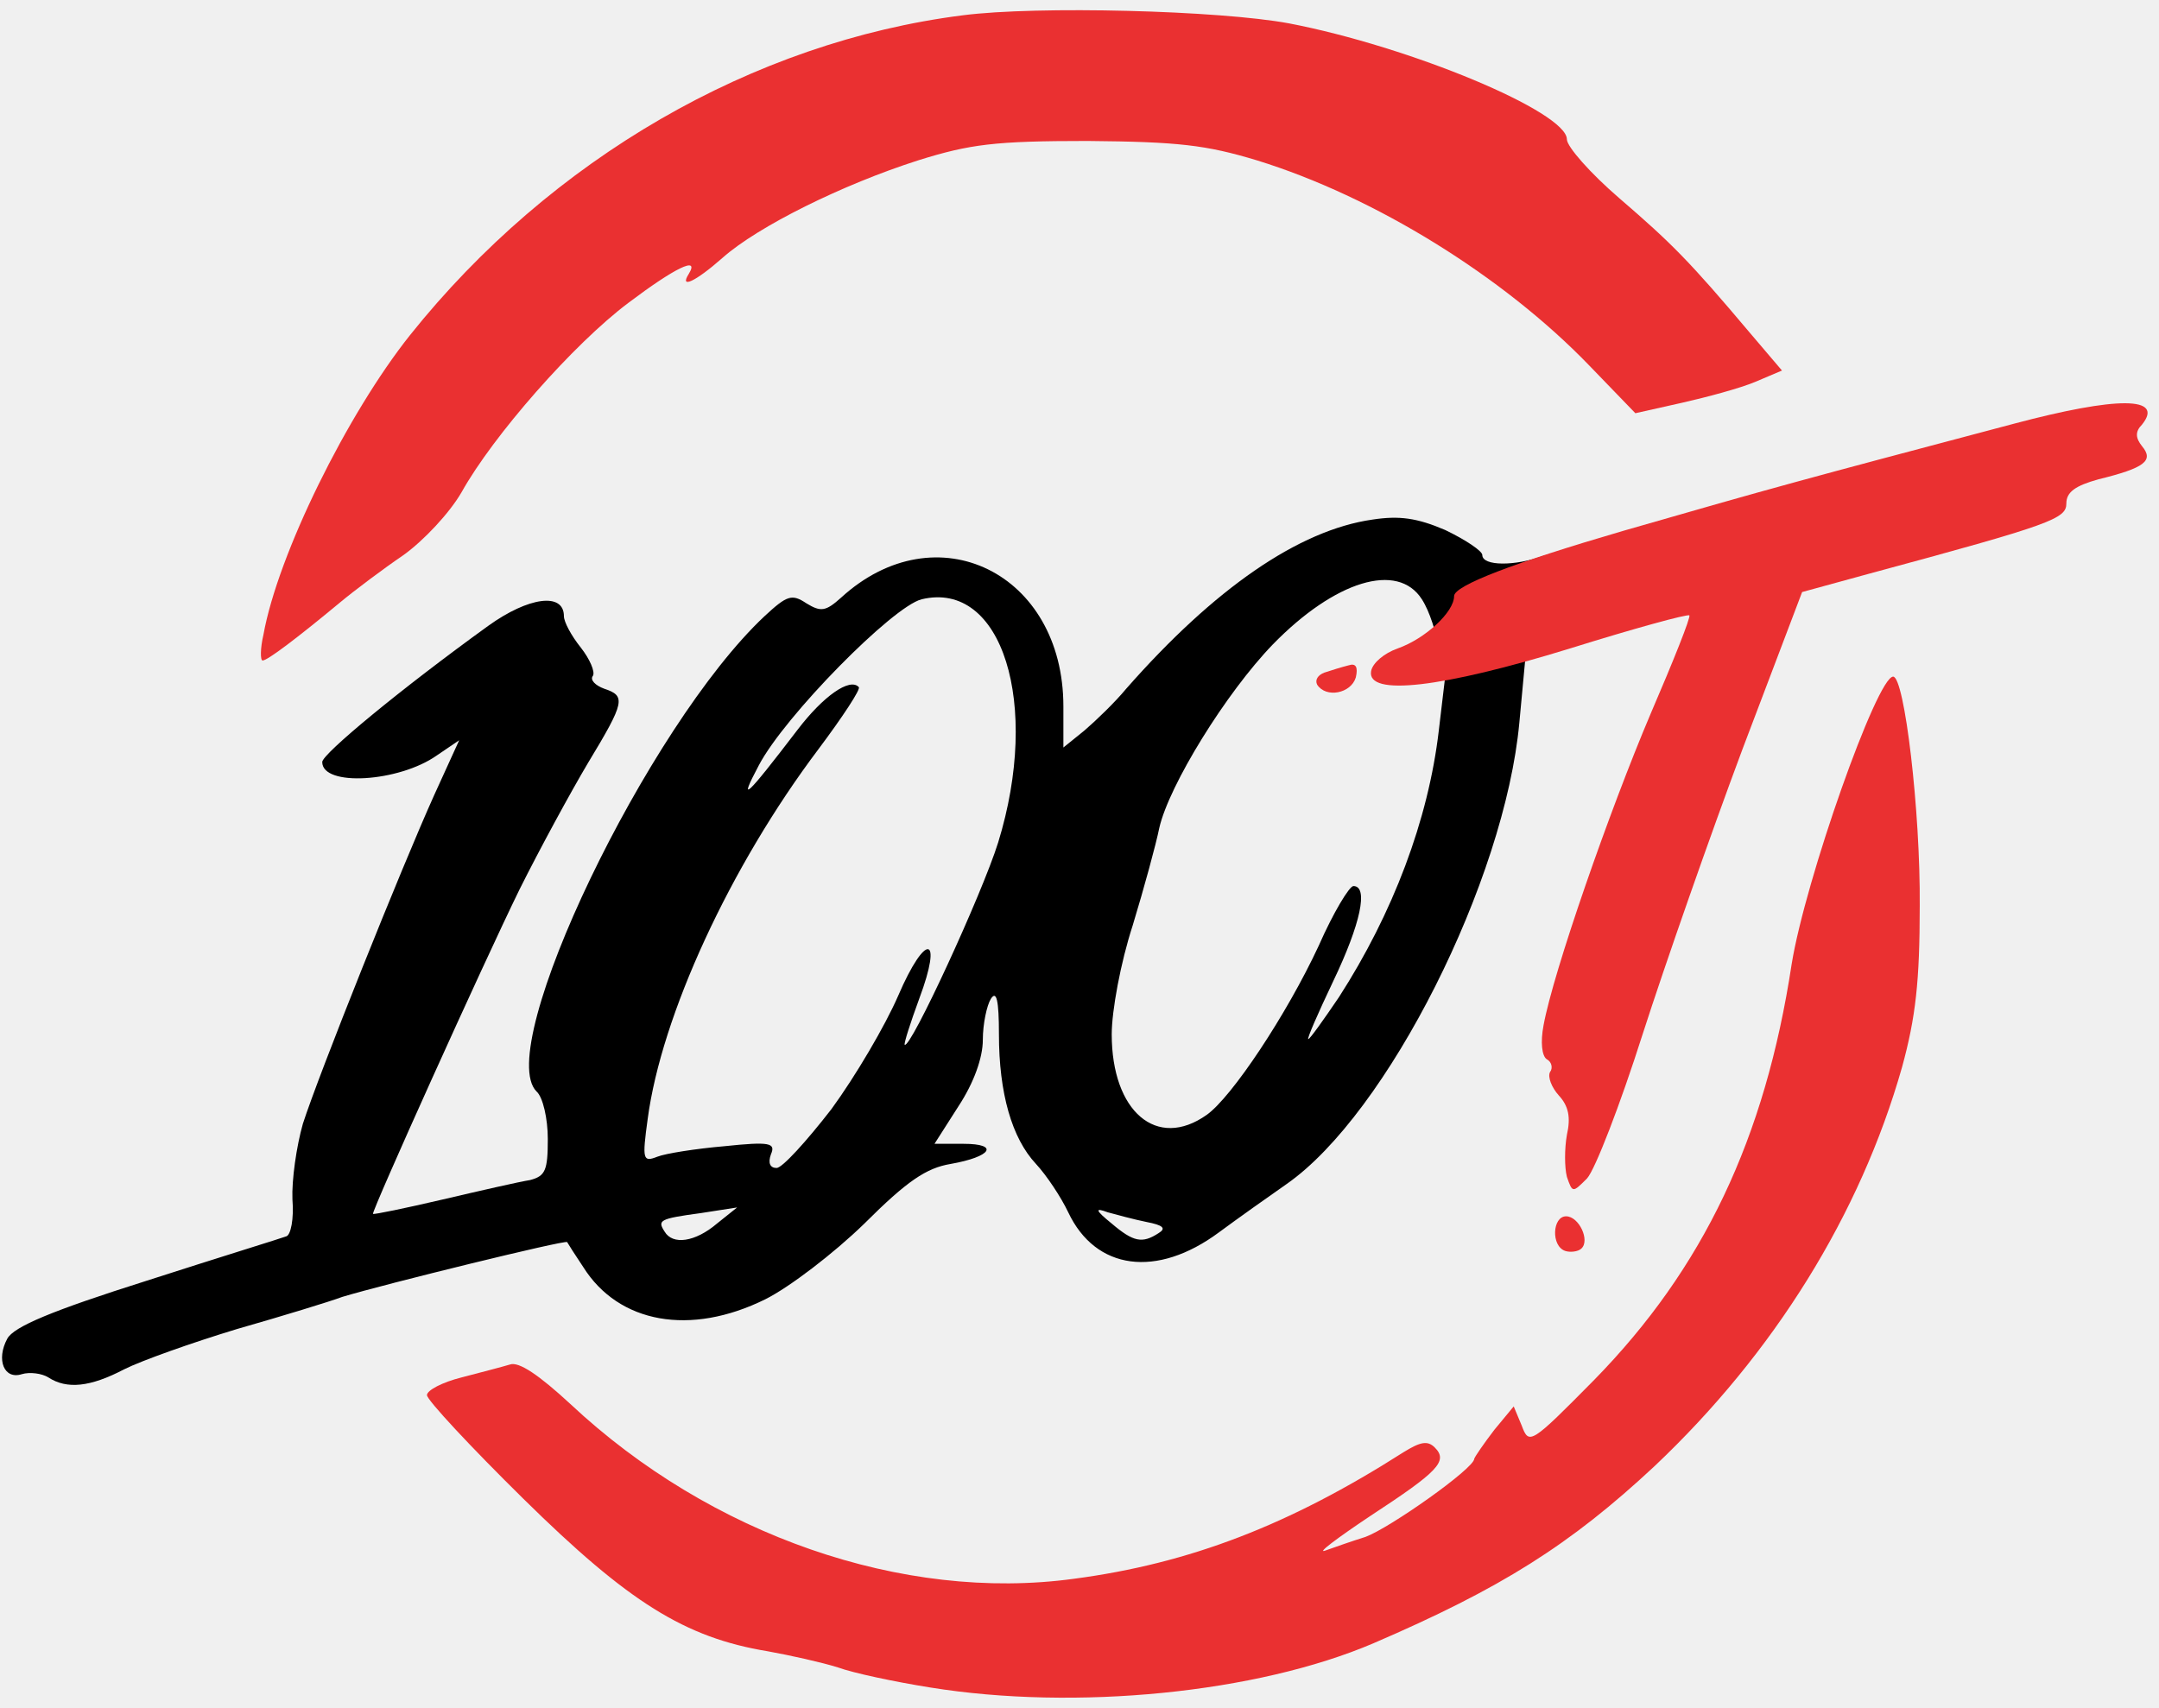
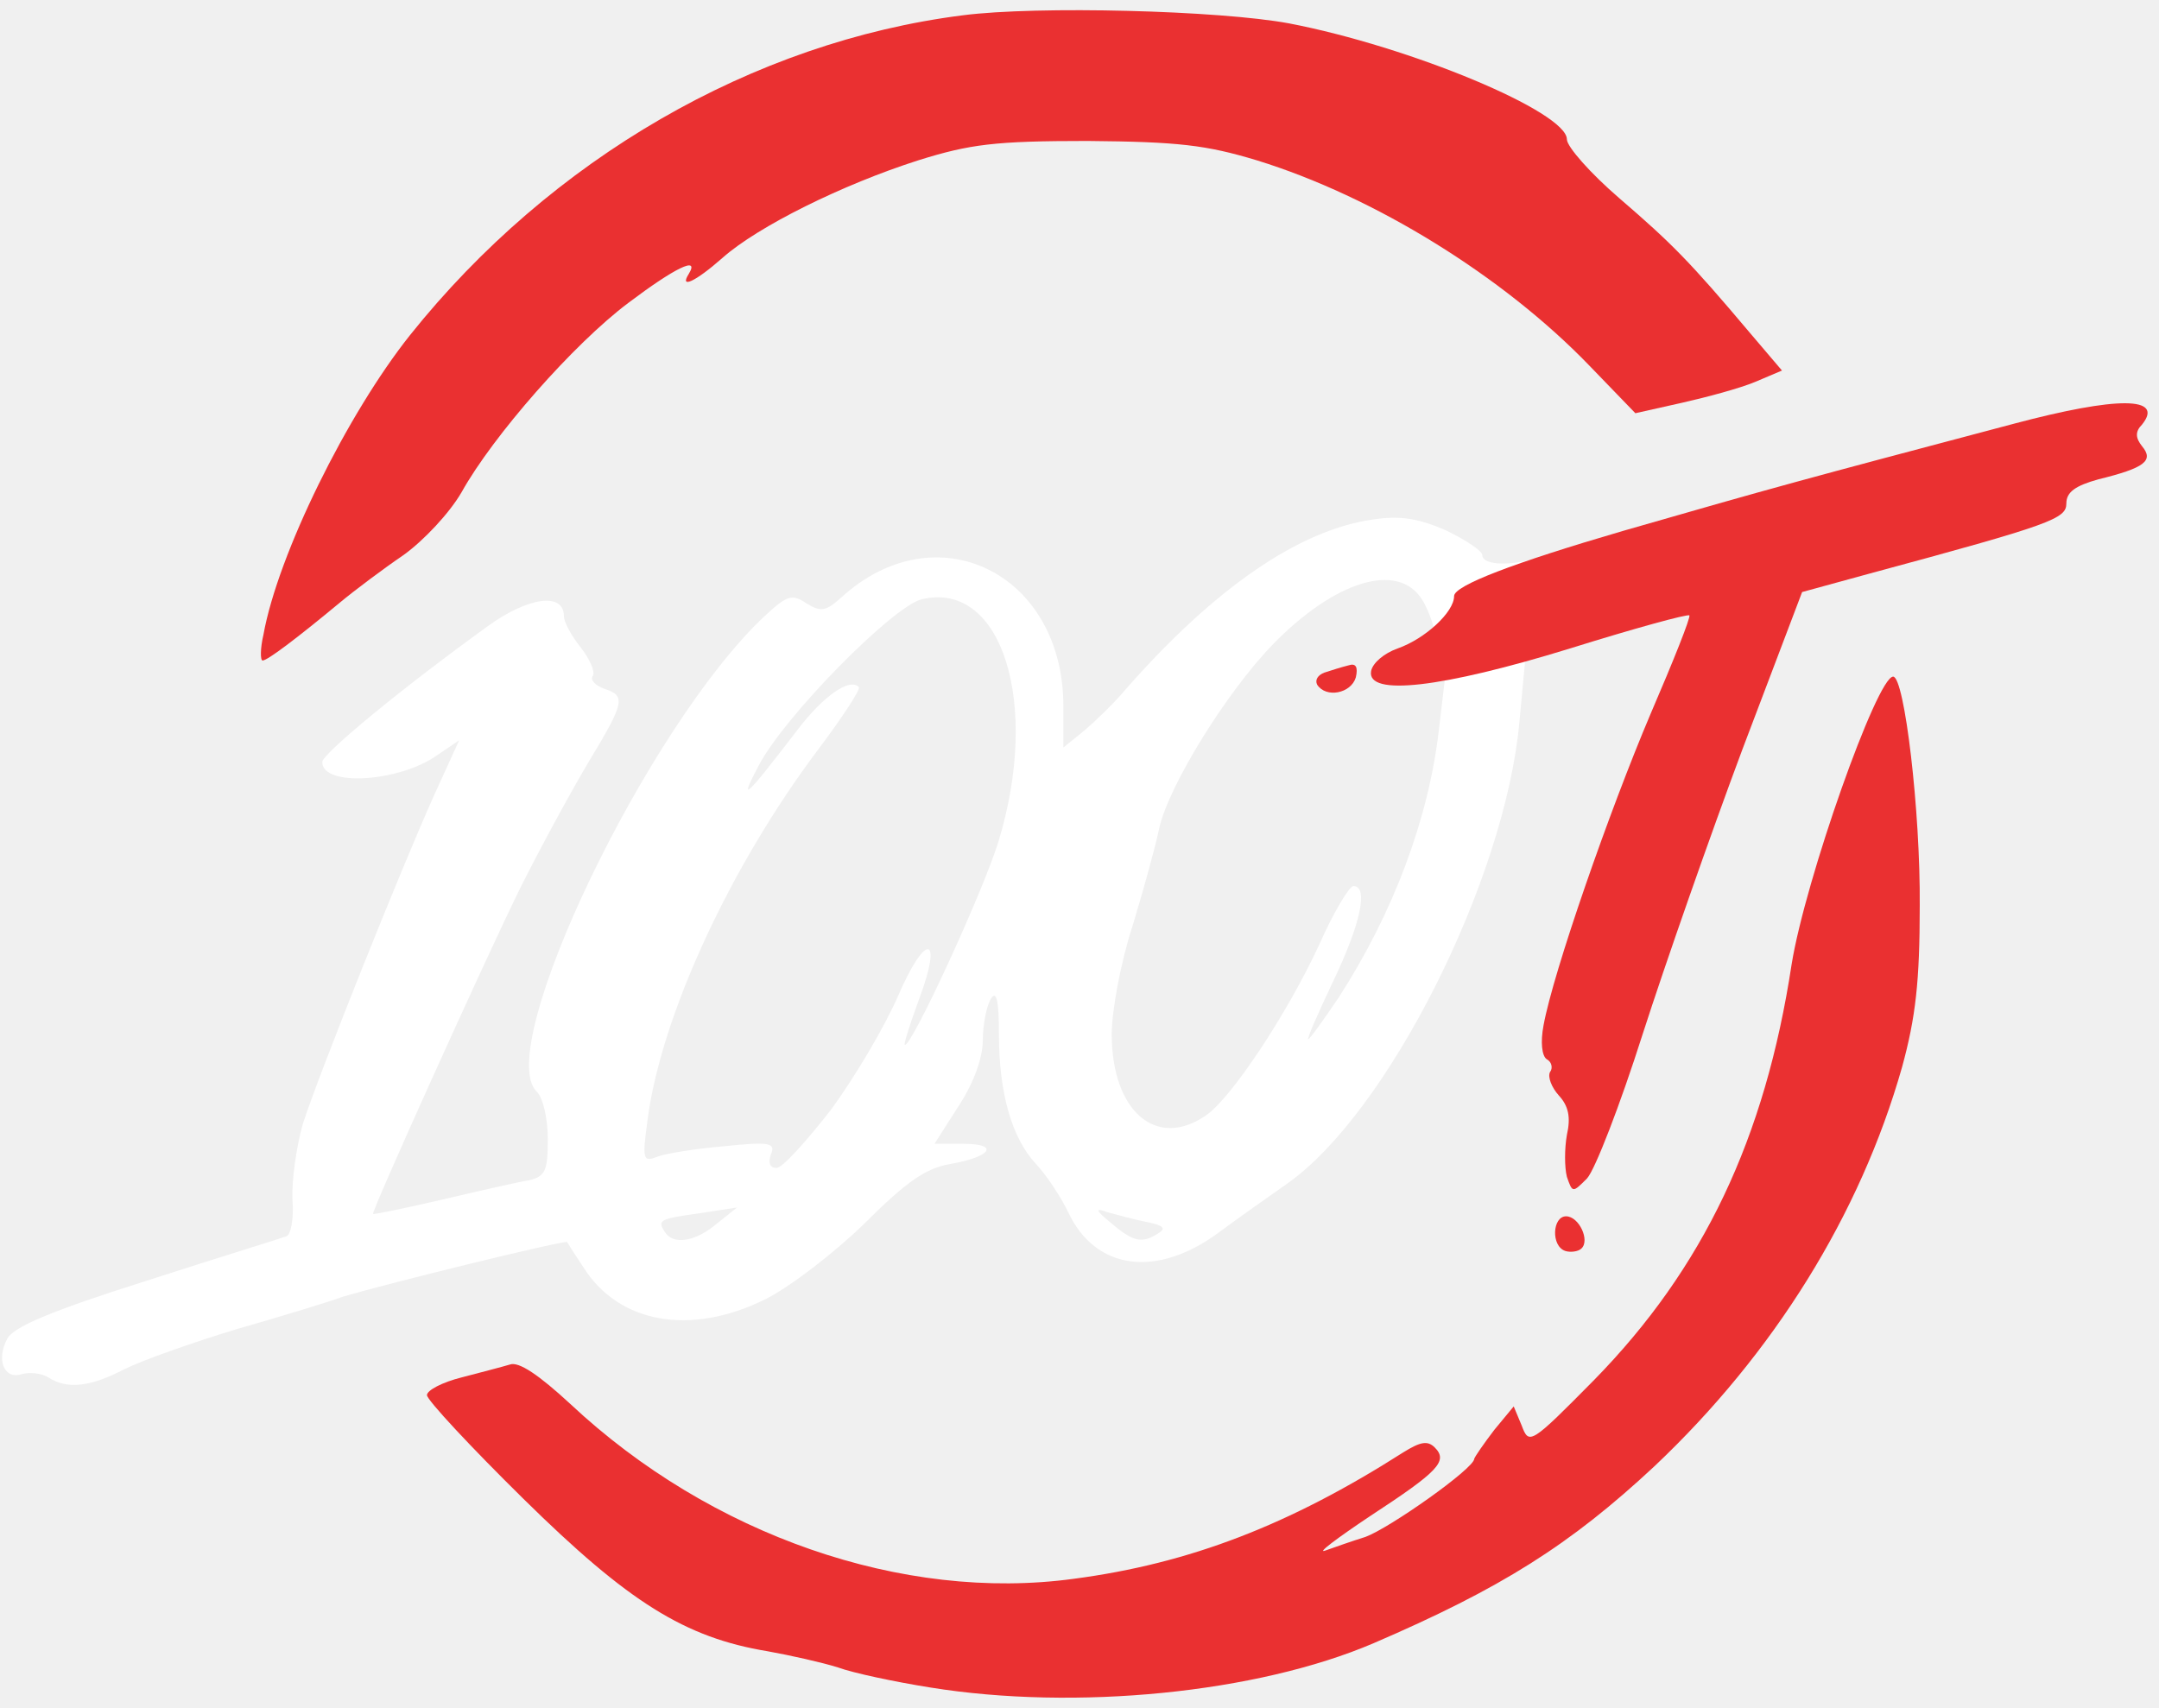
<svg xmlns="http://www.w3.org/2000/svg" width="268px" height="212px" version="1.0" viewBox="0 0 2680 2120">
  <g>
-     <path d="m1893 822-7 75c-18 196-164 486-289 573-23 16-61 43-84 60-77 57-153 47-187-25-9-19-27-46-40-60-30-32-46-88-46-161 0-42-3-55-10-44-5 8-10 31-10 51 0 22-11 53-30 82l-30 47h36c45 0 35 16-16 25-30 5-54 21-107 74-38 37-93 79-123 94-93 46-182 30-226-40-10-15-19-29-20-31-2-3-226 52-279 68-16 6-75 24-131 40-56 17-118 39-140 50-42 22-71 25-94 10-8-5-23-7-33-4-22 7-32-18-18-44 8-15 56-35 173-72 90-29 168-53 173-55 6-1 10-22 8-46-1-24 5-66 13-94 20-62 122-317 163-408l31-68-28 19c-47 33-142 39-142 8 0-10 98-91 206-169 50-36 94-42 94-12 0 7 9 24 21 39 11 14 18 30 15 35-4 5 3 12 14 16 27 9 26 16-20 92-22 37-60 107-85 157-46 94-184 400-182 403 1 1 40-7 87-18s95-22 108-24c19-5 22-12 22-51 0-25-6-52-14-59-54-54 138-454 283-590 28-26 34-28 52-16 18 11 24 10 43-7 118-108 276-31 276 135v51l26-21c14-12 38-35 52-52 109-124 214-197 306-210 33-5 55-2 90 13 25 12 46 26 46 31 0 14 41 14 76 1 15-6-23 132-23 132zm-1003 697 25-20-45 7c-52 7-54 9-45 23 10 17 38 13 65-10zm548 12c10-6 6-10-15-14-15-3-37-9-48-12-16-6-16-3 5 14 27 23 38 25 58 12zm-406-154c30-41 67-104 83-141 34-79 56-76 26 4-11 30-19 55-18 57 7 6 96-187 116-251 53-172 5-326-95-302-36 9-170 145-202 206-26 49-17 41 48-44 32-42 65-65 76-53 3 2-20 37-50 77-110 146-195 331-212 459-7 51-6 54 12 47 10-4 48-10 83-13 57-6 64-4 58 10-4 11-1 17 7 17 7 0 37-33 68-73zm733-633c-30-47-108-23-185 56-58 60-129 175-141 228-4 20-19 75-33 121-15 46-26 106-26 135 0 96 56 144 118 100 31-22 99-124 139-210 18-41 38-74 43-74 19 0 9 47-25 118-19 40-33 72-31 72s19-24 38-52c67-104 111-220 124-331l7.455-62.911s-8.455-69.089-28.455-100.09z" />
+     <path fill="#fff" d="m1893 822-7 75c-18 196-164 486-289 573-23 16-61 43-84 60-77 57-153 47-187-25-9-19-27-46-40-60-30-32-46-88-46-161 0-42-3-55-10-44-5 8-10 31-10 51 0 22-11 53-30 82l-30 47h36c45 0 35 16-16 25-30 5-54 21-107 74-38 37-93 79-123 94-93 46-182 30-226-40-10-15-19-29-20-31-2-3-226 52-279 68-16 6-75 24-131 40-56 17-118 39-140 50-42 22-71 25-94 10-8-5-23-7-33-4-22 7-32-18-18-44 8-15 56-35 173-72 90-29 168-53 173-55 6-1 10-22 8-46-1-24 5-66 13-94 20-62 122-317 163-408l31-68-28 19c-47 33-142 39-142 8 0-10 98-91 206-169 50-36 94-42 94-12 0 7 9 24 21 39 11 14 18 30 15 35-4 5 3 12 14 16 27 9 26 16-20 92-22 37-60 107-85 157-46 94-184 400-182 403 1 1 40-7 87-18s95-22 108-24c19-5 22-12 22-51 0-25-6-52-14-59-54-54 138-454 283-590 28-26 34-28 52-16 18 11 24 10 43-7 118-108 276-31 276 135v51l26-21c14-12 38-35 52-52 109-124 214-197 306-210 33-5 55-2 90 13 25 12 46 26 46 31 0 14 41 14 76 1 15-6-23 132-23 132zm-1003 697 25-20-45 7c-52 7-54 9-45 23 10 17 38 13 65-10zm548 12c10-6 6-10-15-14-15-3-37-9-48-12-16-6-16-3 5 14 27 23 38 25 58 12zm-406-154c30-41 67-104 83-141 34-79 56-76 26 4-11 30-19 55-18 57 7 6 96-187 116-251 53-172 5-326-95-302-36 9-170 145-202 206-26 49-17 41 48-44 32-42 65-65 76-53 3 2-20 37-50 77-110 146-195 331-212 459-7 51-6 54 12 47 10-4 48-10 83-13 57-6 64-4 58 10-4 11-1 17 7 17 7 0 37-33 68-73zm733-633c-30-47-108-23-185 56-58 60-129 175-141 228-4 20-19 75-33 121-15 46-26 106-26 135 0 96 56 144 118 100 31-22 99-124 139-210 18-41 38-74 43-74 19 0 9 47-25 118-19 40-33 72-31 72s19-24 38-52c67-104 111-220 124-331l7.455-62.911s-8.455-69.089-28.455-100.09z" />
  </g>
  <g fill="#ea3031">
    <path d="m1155 2095c-44-7-96-18-115-25-19-6-59-15-87-20-103-17-173-61-303-189-66-65-120-123-120-129s19-16 43-22c23-6 50-13 60-16 11-4 36 13 75 49 174 163 413 246 625 217 144-19 268-67 409-157 21-13 30-15 39-6 17 17 4 30-80 85-42 28-67 47-56 43s34-12 50-17c30-11 135-85 135-97 1-3 12-19 25-36l24-29 10 24c9 24 11 23 90-57 135-138 212-299 245-516 17-105 106-357 126-357 14 0 34 167 33 285 0 93-5 138-22 200-52 183-159 355-307 495-105 98-191 152-349 220-145 62-370 84-550 55z" />
    <path d="m1943 1553c-18-6-16-43 1-43 16 0 30 30 19 40-4 4-14 5-20 3z" />
    <path d="m1945 1461c-3-12-3-35 0-52 5-22 2-36-10-49-9-10-14-23-11-29 4-5 2-13-4-16-6-4-8-21-4-42 12-66 82-267 133-387 28-65 50-120 48-122s-68 16-148 41c-159 49-253 60-247 28 2-10 16-22 33-28 34-12 70-45 70-65 0-13 73-41 210-81 191-55 217-62 485-133 128-34 187-34 159 1-9 9-8 17 0 27 15 18 3 27-54 41-29 8-40 16-40 30 0 19-18 26-244 87l-84 23-74 195c-40 107-96 267-124 354-28 88-59 168-69 179-18 18-18 18-25-2z" />
    <path d="m1635 850c-3-6 1-12 9-15 9-3 22-7 30-9 9-3 12 2 9 15-6 20-37 26-48 9z" />
    <path d="m327 788c18-100 104-274 182-372 175-219 426-364 686-397 93-12 319-6 405 10 151 29 345 110 345 144 0 9 29 42 65 73 65 56 87 78 162 167l40 47-33 14c-19 8-60 19-91 26l-58 13-57-59c-107-111-267-210-413-255-63-19-97-23-210-24-115 0-146 4-210 24-94 30-199 82-243 121-34 30-54 39-42 20 14-23-18-7-75 36-68 51-168 165-207 235-15 26-47 60-72 78-25 17-61 44-79 59-53 44-90 72-96 72-3 0-3-15 1-32z" />
  </g>
</svg>
